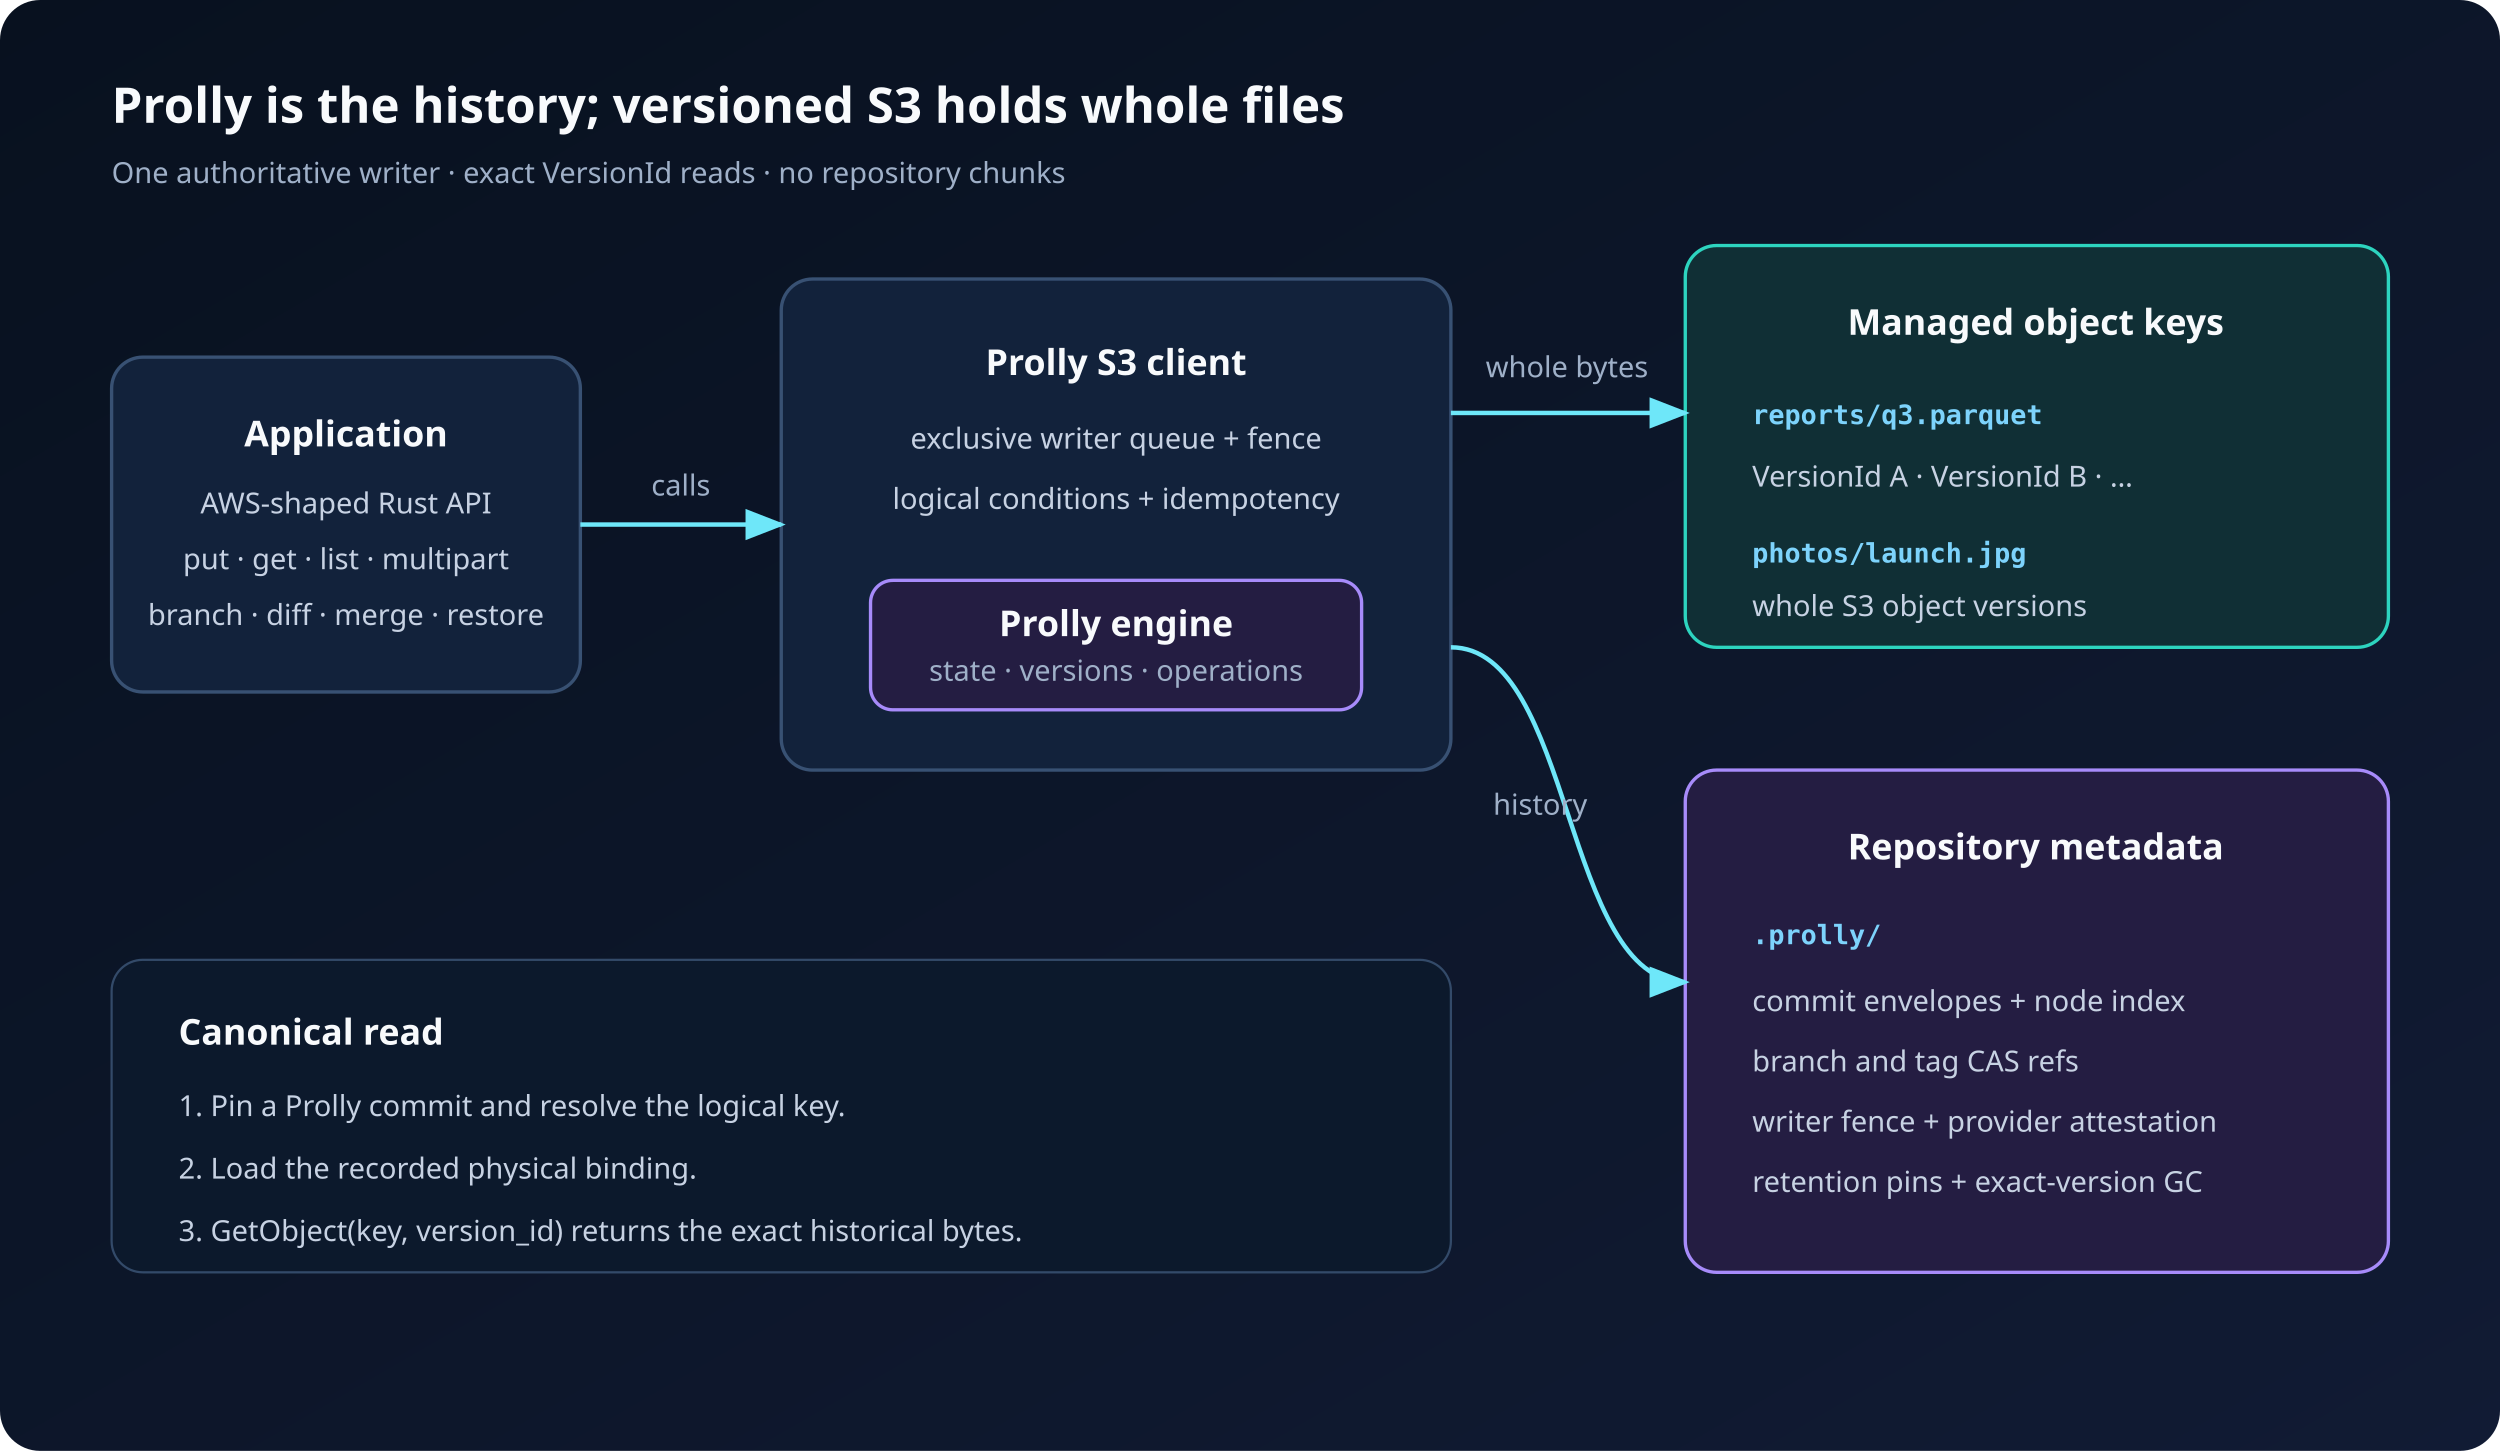
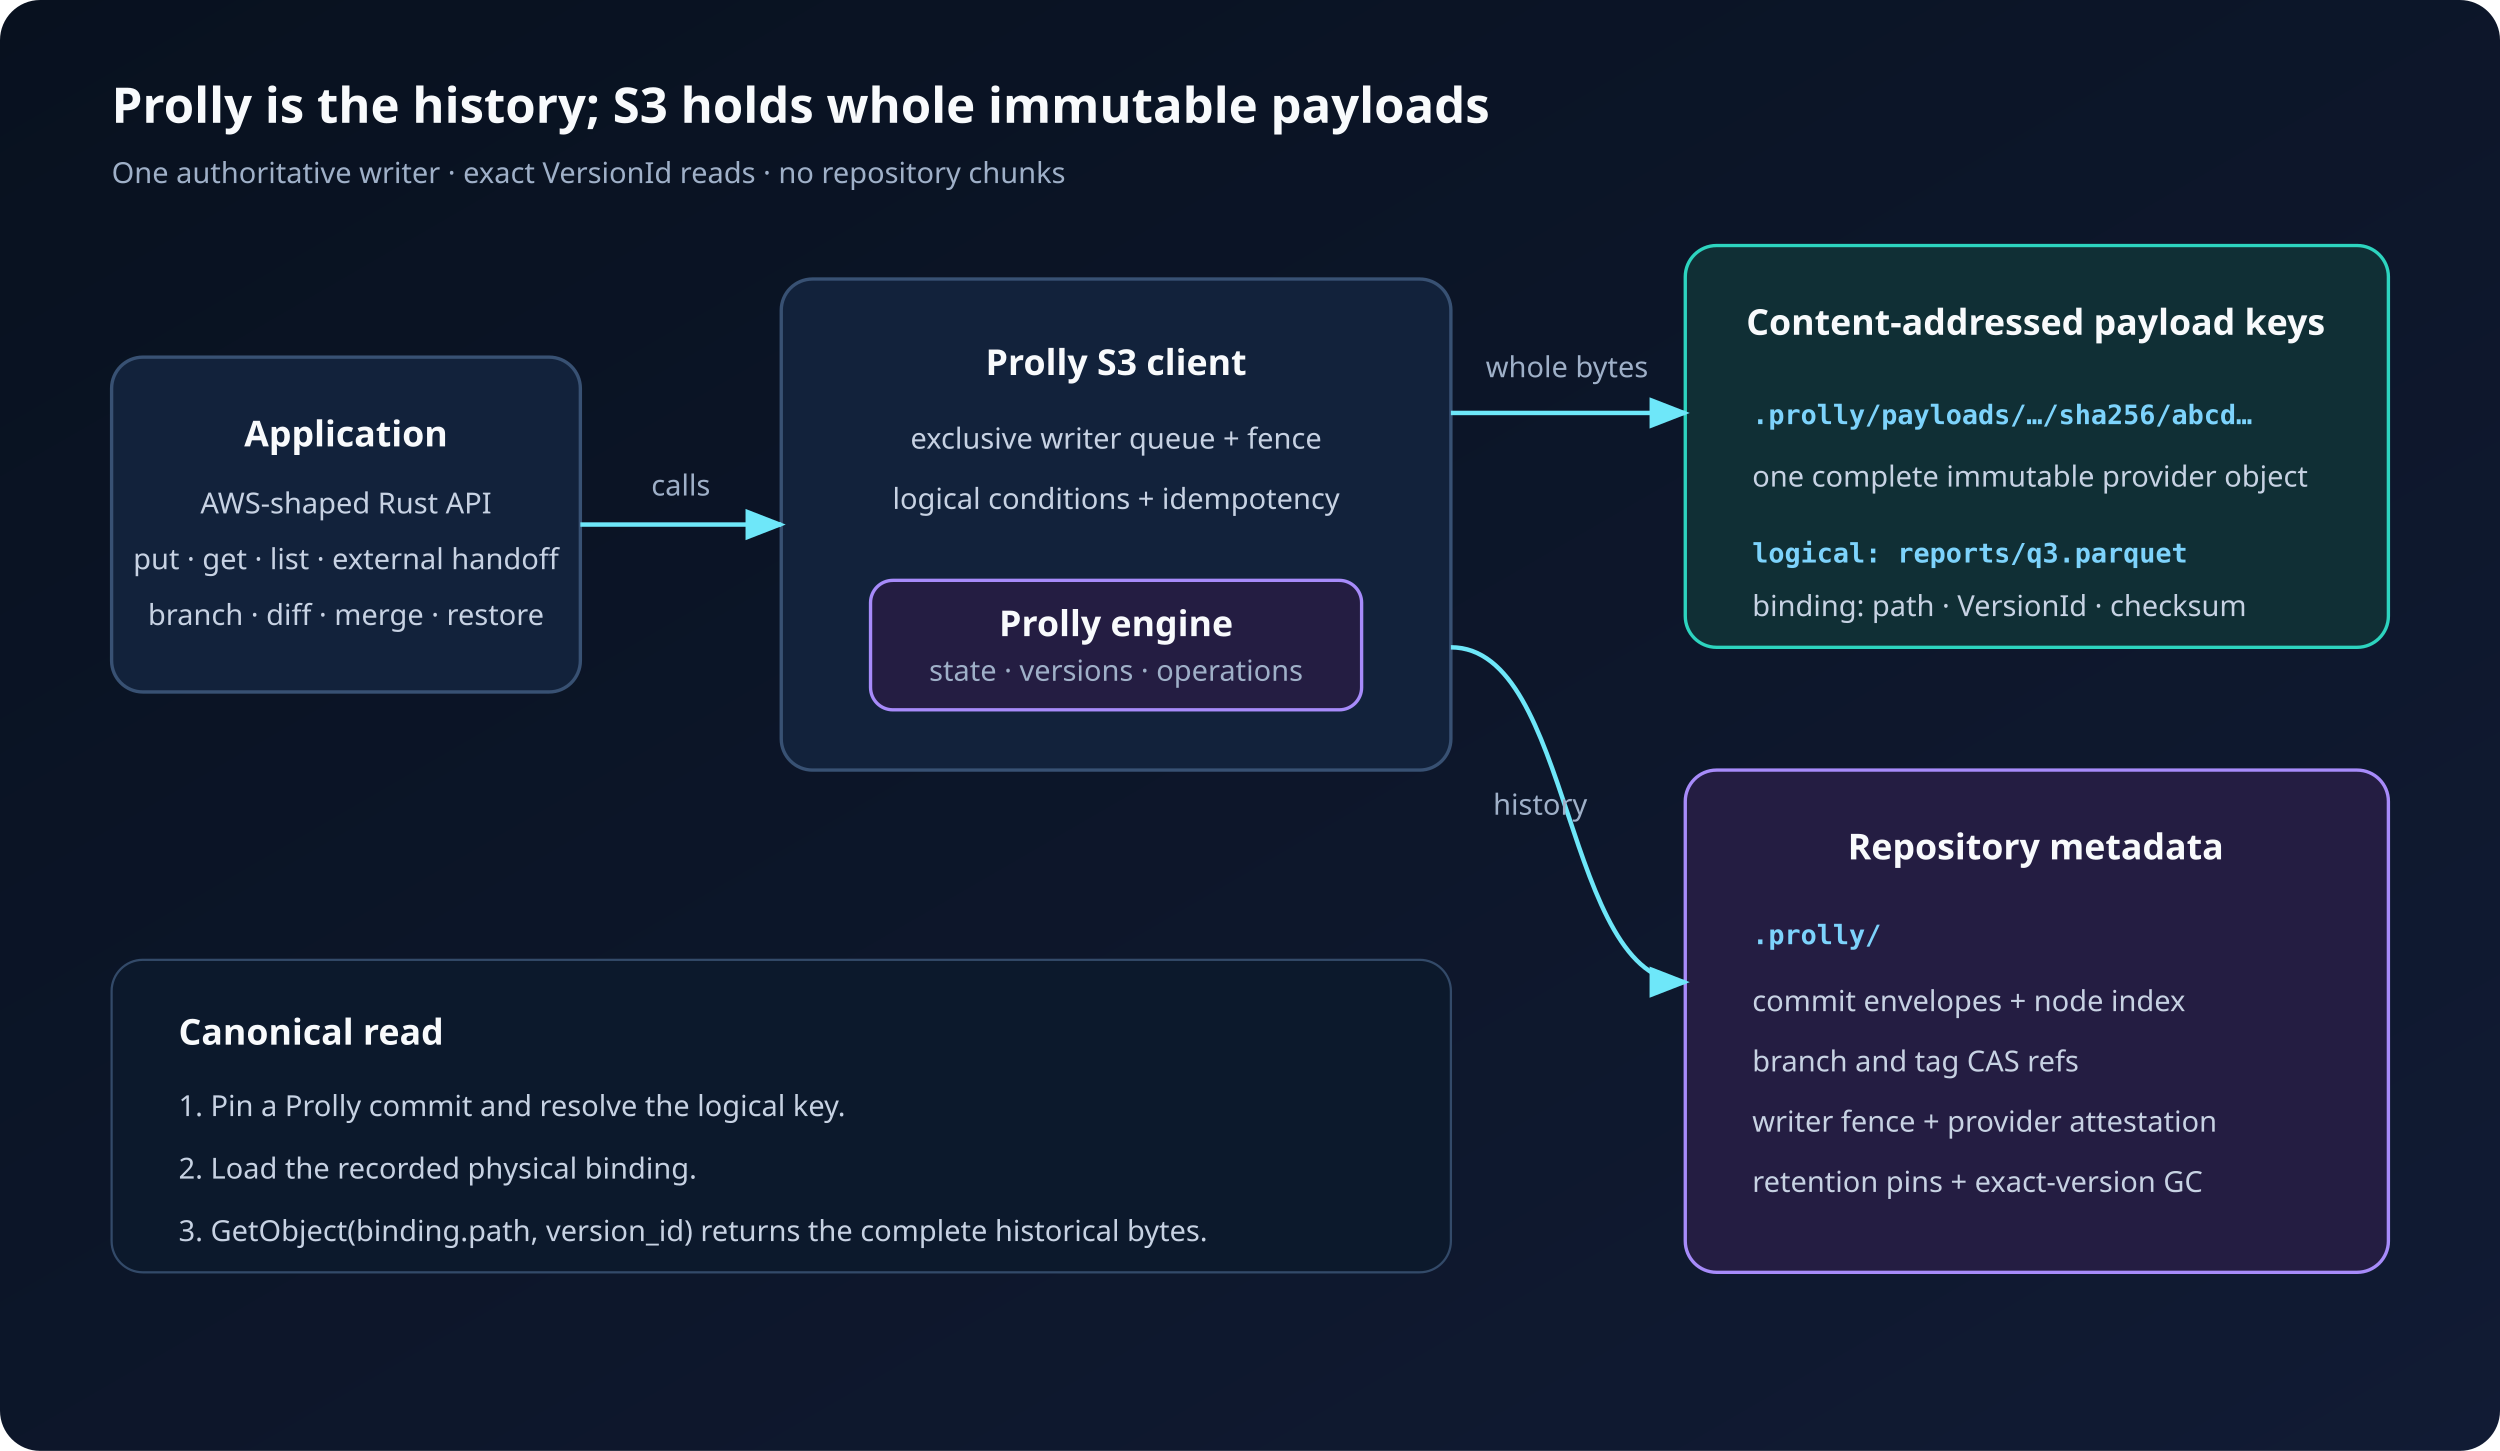
<svg xmlns="http://www.w3.org/2000/svg" viewBox="0 0 1120 650" role="img" aria-labelledby="title desc">
  <defs>
    <linearGradient id="bg" x1="0" y1="0" x2="1" y2="1">
      <stop stop-color="#08111f" />
      <stop offset="1" stop-color="#111b34" />
    </linearGradient>
    <marker id="arrow" markerWidth="9" markerHeight="7" refX="8" refY="3.5" orient="auto">
      <path d="M0 0 9 3.5 0 7Z" fill="#6ee7f9" />
    </marker>
    <style>.h{font:700 22px ui-sans-serif,system-ui;fill:#f8fafc}.s{font:400 13px ui-sans-serif,system-ui;fill:#9fb0c8}.t{font:700 16px ui-sans-serif,system-ui;fill:#f8fafc}.b{font:400 13px ui-sans-serif,system-ui;fill:#c7d2e3}.k{font:600 12px ui-monospace,SFMono-Regular,monospace;fill:#7dd3fc}.box{fill:#12223b;stroke:#385173;stroke-width:1.5}.data{fill:#102f35;stroke:#2dd4bf;stroke-width:1.5}.meta{fill:#241d42;stroke:#a78bfa;stroke-width:1.5}.line{fill:none;stroke:#6ee7f9;stroke-width:2;marker-end:url(#arrow)}</style>
  </defs>
  <rect width="1120" height="650" rx="18" fill="url(#bg)" />
-   <text x="50" y="55" class="h">Prolly is the history; versioned S3 holds whole files</text>
+   <text x="50" y="55" class="h">Prolly is the history; S3 holds whole immutable payloads</text>
  <text x="50" y="82" class="s">One authoritative writer · exact VersionId reads · no repository chunks</text>
  <rect x="50" y="160" width="210" height="150" rx="14" class="box" />
  <text x="155" y="200" text-anchor="middle" class="t">Application</text>
  <text x="155" y="230" text-anchor="middle" class="b">AWS-shaped Rust API</text>
-   <text x="155" y="255" text-anchor="middle" class="b">put · get · list · multipart</text>
+   <text x="155" y="255" text-anchor="middle" class="b">put · get · list · external handoff</text>
  <text x="155" y="280" text-anchor="middle" class="b">branch · diff · merge · restore</text>
  <rect x="350" y="125" width="300" height="220" rx="14" class="box" />
  <text x="500" y="168" text-anchor="middle" class="t">Prolly S3 client</text>
  <text x="500" y="201" text-anchor="middle" class="b">exclusive writer queue + fence</text>
  <text x="500" y="228" text-anchor="middle" class="b">logical conditions + idempotency</text>
  <rect x="390" y="260" width="220" height="58" rx="10" class="meta" />
  <text x="500" y="285" text-anchor="middle" class="t">Prolly engine</text>
  <text x="500" y="305" text-anchor="middle" class="s">state · versions · operations</text>
  <rect x="755" y="110" width="315" height="180" rx="14" class="data" />
-   <text x="912" y="150" text-anchor="middle" class="t">Managed object keys</text>
-   <text x="785" y="190" class="k">reports/q3.parquet</text>
-   <text x="785" y="218" class="b">VersionId A · VersionId B · …</text>
-   <text x="785" y="252" class="k">photos/launch.jpg</text>
-   <text x="785" y="276" class="b">whole S3 object versions</text>
+   <text x="912" y="150" text-anchor="middle" class="t">Content-addressed payload keys</text>
+   <text x="785" y="190" class="k">.prolly/payloads/…/sha256/abcd…</text>
+   <text x="785" y="218" class="b">one complete immutable provider object</text>
+   <text x="785" y="252" class="k">logical: reports/q3.parquet</text>
+   <text x="785" y="276" class="b">binding: path · VersionId · checksum</text>
  <rect x="755" y="345" width="315" height="225" rx="14" class="meta" />
  <text x="912" y="385" text-anchor="middle" class="t">Repository metadata</text>
  <text x="785" y="423" class="k">.prolly/</text>
  <text x="785" y="453" class="b">commit envelopes + node index</text>
  <text x="785" y="480" class="b">branch and tag CAS refs</text>
  <text x="785" y="507" class="b">writer fence + provider attestation</text>
  <text x="785" y="534" class="b">retention pins + exact-version GC</text>
  <path d="M260 235H350" class="line" />
  <text x="305" y="222" text-anchor="middle" class="s">calls</text>
  <path d="M650 185H755" class="line" />
  <text x="702" y="169" text-anchor="middle" class="s">whole bytes</text>
  <path d="M650 290C705 290 700 440 755 440" class="line" />
  <text x="690" y="365" text-anchor="middle" class="s">history</text>
  <rect x="50" y="430" width="600" height="140" rx="14" fill="#0c192c" stroke="#334a69" />
  <text x="80" y="468" class="t">Canonical read</text>
  <text x="80" y="500" class="b">1. Pin a Prolly commit and resolve the logical key.</text>
  <text x="80" y="528" class="b">2. Load the recorded physical binding.</text>
-   <text x="80" y="556" class="b">3. GetObject(key, version_id) returns the exact historical bytes.</text>
+   <text x="80" y="556" class="b">3. GetObject(binding.path, version_id) returns the complete historical bytes.</text>
</svg>
